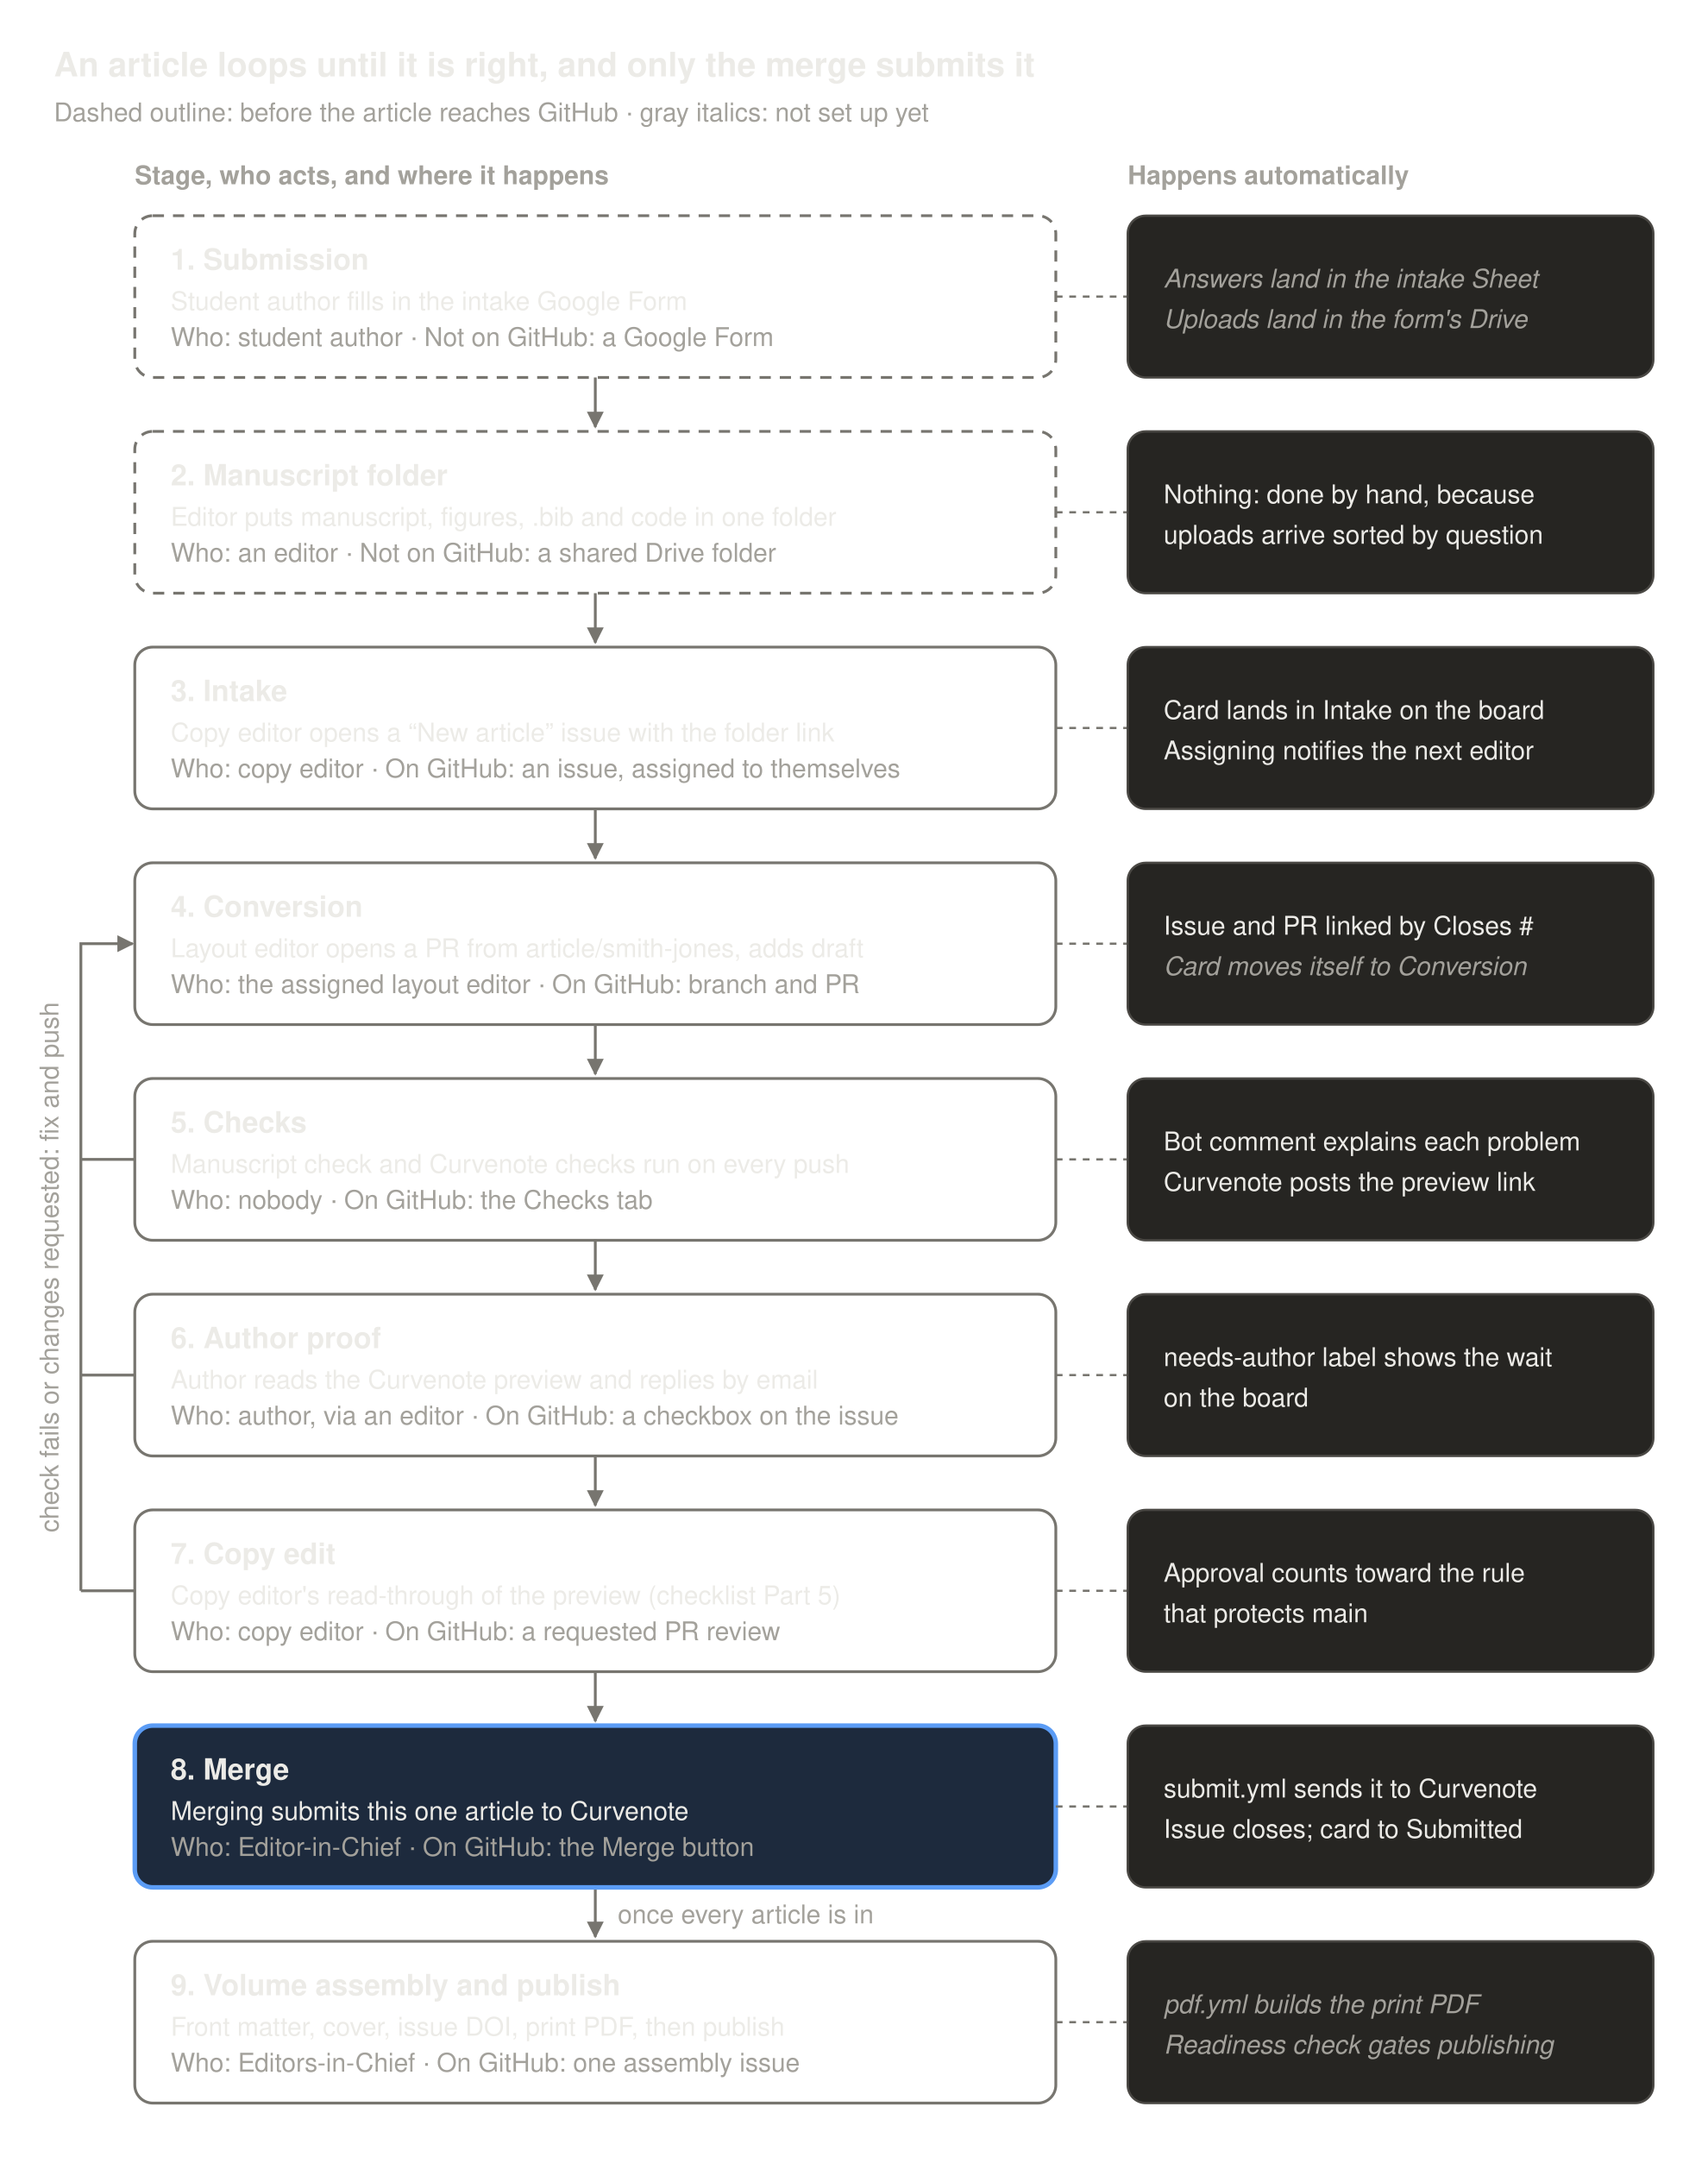
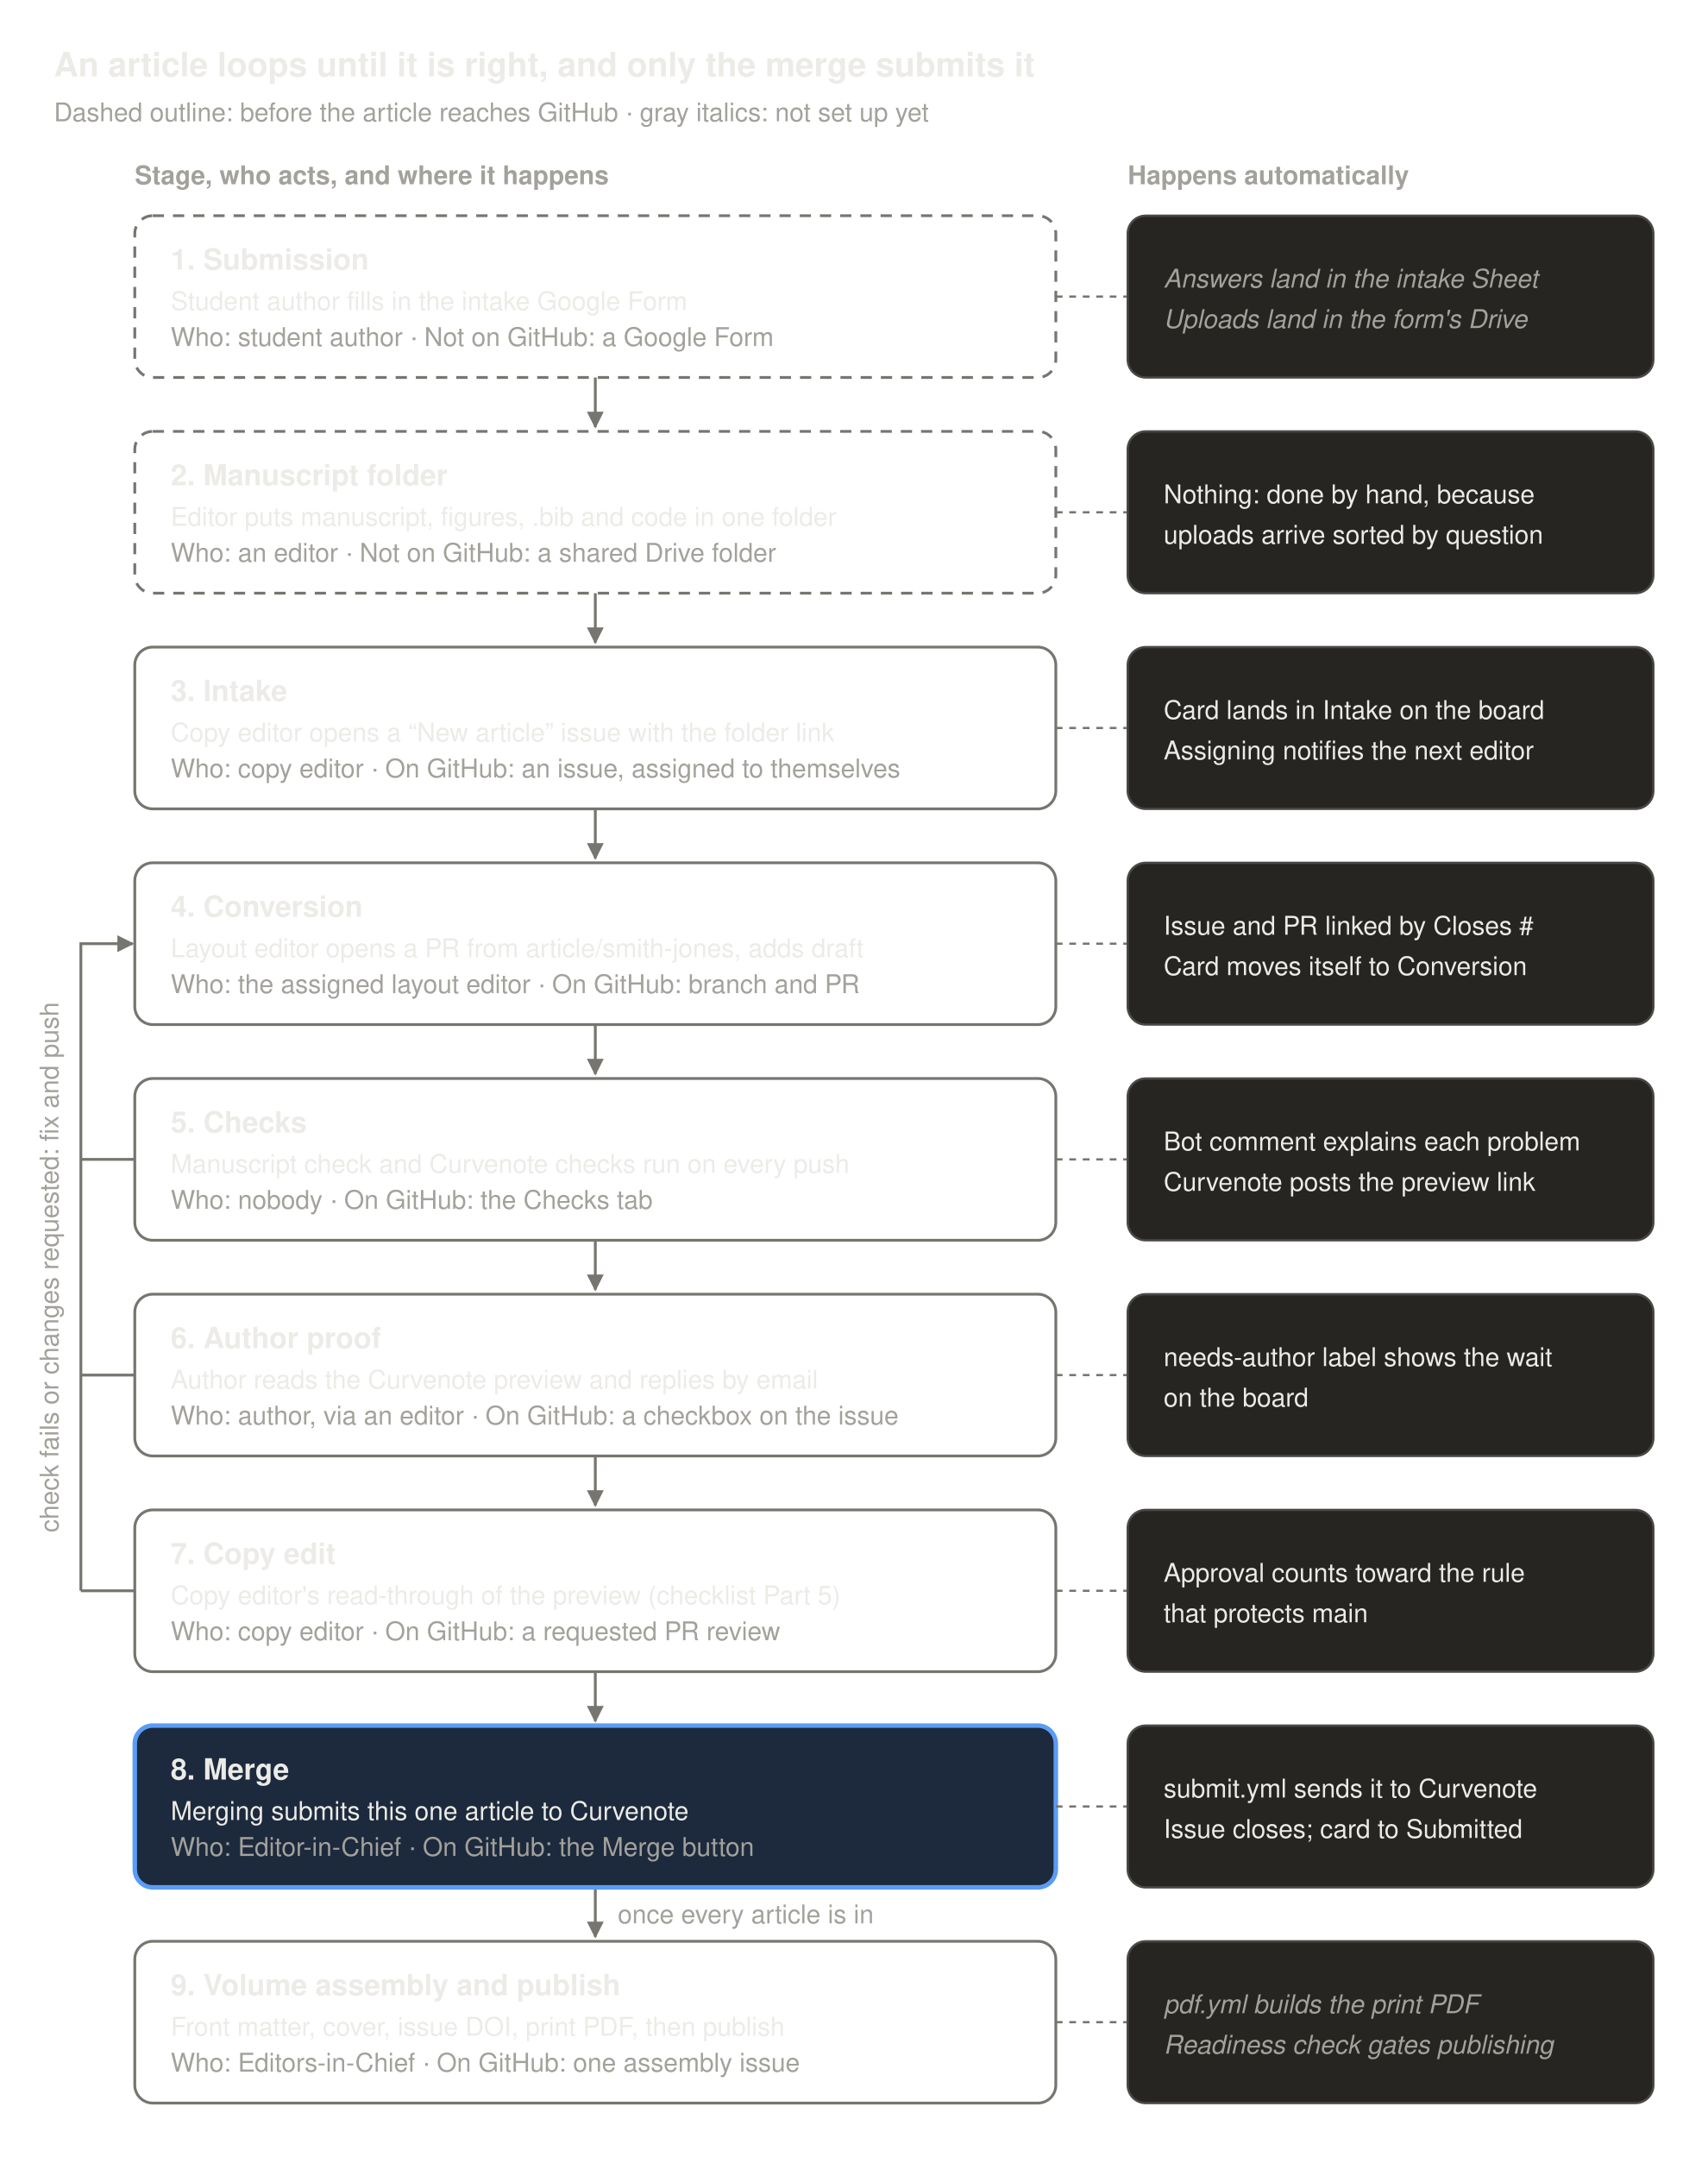
<svg xmlns="http://www.w3.org/2000/svg" viewBox="0 0 760 960" width="760" height="960" font-family="-apple-system, BlinkMacSystemFont, 'Segoe UI', Helvetica, Arial, sans-serif" role="img" aria-label="An article loops until it is right, and only the merge submits it">
  <defs>
    <marker id="arrow" viewBox="0 0 10 10" refX="9" refY="5" markerWidth="6" markerHeight="6" orient="auto-start-reverse">
      <path d="M0 0L10 5L0 10z" fill="#77756f" />
    </marker>
  </defs>
  <text x="24" y="34" font-size="15" font-weight="600" fill="#ecebe7" text-anchor="start">An article loops until it is right, and only the merge submits it</text>
  <text x="24" y="54" font-size="11.5" font-weight="400" fill="#a3a19b" text-anchor="start">Dashed outline: before the article reaches GitHub · gray italics: not set up yet</text>
  <text x="60" y="82" font-size="11.5" font-weight="600" fill="#a3a19b" text-anchor="start">Stage, who acts, and where it happens</text>
  <text x="502" y="82" font-size="11.5" font-weight="600" fill="#a3a19b" text-anchor="start">Happens automatically</text>
  <path d="M265 168V190" fill="none" stroke="#77756f" stroke-width="1.25" marker-end="url(#arrow)" />
  <path d="M265 264V286" fill="none" stroke="#77756f" stroke-width="1.25" marker-end="url(#arrow)" />
  <path d="M265 360V382" fill="none" stroke="#77756f" stroke-width="1.25" marker-end="url(#arrow)" />
  <path d="M265 456V478" fill="none" stroke="#77756f" stroke-width="1.25" marker-end="url(#arrow)" />
  <path d="M265 552V574" fill="none" stroke="#77756f" stroke-width="1.25" marker-end="url(#arrow)" />
  <path d="M265 648V670" fill="none" stroke="#77756f" stroke-width="1.25" marker-end="url(#arrow)" />
  <path d="M265 744V766" fill="none" stroke="#77756f" stroke-width="1.25" marker-end="url(#arrow)" />
  <path d="M265 840V862" fill="none" stroke="#77756f" stroke-width="1.25" marker-end="url(#arrow)" />
  <text x="275" y="856" font-size="11.5" font-weight="400" fill="#a3a19b" text-anchor="start">once every article is in</text>
  <path d="M60 516H36" fill="none" stroke="#77756f" stroke-width="1.25" />
  <path d="M60 612H36" fill="none" stroke="#77756f" stroke-width="1.25" />
  <path d="M60 708H36" fill="none" stroke="#77756f" stroke-width="1.25" />
  <path d="M36 708V420H59" fill="none" stroke="#77756f" stroke-width="1.25" marker-end="url(#arrow)" />
  <text x="26" y="564.0" font-size="11.5" font-weight="400" fill="#a3a19b" text-anchor="middle" transform="rotate(-90 26 564.0)">check fails or changes requested: fix and push</text>
  <rect x="60" y="96" width="410" height="72" rx="8" fill="none" stroke="#77756f" stroke-width="1.25" stroke-dasharray="5 4" />
  <text x="76" y="120" font-size="13" font-weight="600" fill="#ecebe7" text-anchor="start">1. Submission</text>
  <text x="76" y="138" font-size="11.5" font-weight="400" fill="#ecebe7" text-anchor="start">Student author fills in the intake Google Form</text>
  <text x="76" y="154" font-size="11.5" font-weight="400" fill="#a3a19b" text-anchor="start">Who: student author · Not on GitHub: a Google Form</text>
  <line x1="470" y1="132" x2="502" y2="132" stroke="#77756f" stroke-width="1" stroke-dasharray="3 3" />
  <rect x="502" y="96" width="234" height="72" rx="8" fill="#262522" stroke="#4a4844" stroke-width="1" />
  <text x="518" y="128" font-size="11.5" font-weight="400" fill="#a3a19b" text-anchor="start" font-style="italic">Answers land in the intake Sheet</text>
  <text x="518" y="146" font-size="11.5" font-weight="400" fill="#a3a19b" text-anchor="start" font-style="italic">Uploads land in the form's Drive</text>
  <rect x="60" y="192" width="410" height="72" rx="8" fill="none" stroke="#77756f" stroke-width="1.25" stroke-dasharray="5 4" />
  <text x="76" y="216" font-size="13" font-weight="600" fill="#ecebe7" text-anchor="start">2. Manuscript folder</text>
  <text x="76" y="234" font-size="11.5" font-weight="400" fill="#ecebe7" text-anchor="start">Editor puts manuscript, figures, .bib and code in one folder</text>
  <text x="76" y="250" font-size="11.5" font-weight="400" fill="#a3a19b" text-anchor="start">Who: an editor · Not on GitHub: a shared Drive folder</text>
  <line x1="470" y1="228" x2="502" y2="228" stroke="#77756f" stroke-width="1" stroke-dasharray="3 3" />
  <rect x="502" y="192" width="234" height="72" rx="8" fill="#262522" stroke="#4a4844" stroke-width="1" />
  <text x="518" y="224" font-size="11.5" font-weight="400" fill="#ecebe7" text-anchor="start">Nothing: done by hand, because</text>
  <text x="518" y="242" font-size="11.5" font-weight="400" fill="#ecebe7" text-anchor="start">uploads arrive sorted by question</text>
  <rect x="60" y="288" width="410" height="72" rx="8" fill="none" stroke="#77756f" stroke-width="1.25" />
  <text x="76" y="312" font-size="13" font-weight="600" fill="#ecebe7" text-anchor="start">3. Intake</text>
  <text x="76" y="330" font-size="11.5" font-weight="400" fill="#ecebe7" text-anchor="start">Copy editor opens a “New article” issue with the folder link</text>
  <text x="76" y="346" font-size="11.5" font-weight="400" fill="#a3a19b" text-anchor="start">Who: copy editor · On GitHub: an issue, assigned to themselves</text>
  <line x1="470" y1="324" x2="502" y2="324" stroke="#77756f" stroke-width="1" stroke-dasharray="3 3" />
  <rect x="502" y="288" width="234" height="72" rx="8" fill="#262522" stroke="#4a4844" stroke-width="1" />
  <text x="518" y="320" font-size="11.5" font-weight="400" fill="#ecebe7" text-anchor="start">Card lands in Intake on the board</text>
  <text x="518" y="338" font-size="11.5" font-weight="400" fill="#ecebe7" text-anchor="start">Assigning notifies the next editor</text>
  <rect x="60" y="384" width="410" height="72" rx="8" fill="none" stroke="#77756f" stroke-width="1.25" />
  <text x="76" y="408" font-size="13" font-weight="600" fill="#ecebe7" text-anchor="start">4. Conversion</text>
  <text x="76" y="426" font-size="11.5" font-weight="400" fill="#ecebe7" text-anchor="start">Layout editor opens a PR from article/smith-jones, adds draft</text>
  <text x="76" y="442" font-size="11.5" font-weight="400" fill="#a3a19b" text-anchor="start">Who: the assigned layout editor · On GitHub: branch and PR</text>
  <line x1="470" y1="420" x2="502" y2="420" stroke="#77756f" stroke-width="1" stroke-dasharray="3 3" />
  <rect x="502" y="384" width="234" height="72" rx="8" fill="#262522" stroke="#4a4844" stroke-width="1" />
  <text x="518" y="416" font-size="11.5" font-weight="400" fill="#ecebe7" text-anchor="start">Issue and PR linked by Closes #</text>
-   <text x="518" y="434" font-size="11.5" font-weight="400" fill="#a3a19b" text-anchor="start" font-style="italic">Card moves itself to Conversion</text>
+   <text x="518" y="434" font-size="11.5" font-weight="400" fill="#ecebe7" text-anchor="start">Card moves itself to Conversion</text>
  <rect x="60" y="480" width="410" height="72" rx="8" fill="none" stroke="#77756f" stroke-width="1.25" />
  <text x="76" y="504" font-size="13" font-weight="600" fill="#ecebe7" text-anchor="start">5. Checks</text>
  <text x="76" y="522" font-size="11.5" font-weight="400" fill="#ecebe7" text-anchor="start">Manuscript check and Curvenote checks run on every push</text>
  <text x="76" y="538" font-size="11.5" font-weight="400" fill="#a3a19b" text-anchor="start">Who: nobody · On GitHub: the Checks tab</text>
  <line x1="470" y1="516" x2="502" y2="516" stroke="#77756f" stroke-width="1" stroke-dasharray="3 3" />
  <rect x="502" y="480" width="234" height="72" rx="8" fill="#262522" stroke="#4a4844" stroke-width="1" />
  <text x="518" y="512" font-size="11.5" font-weight="400" fill="#ecebe7" text-anchor="start">Bot comment explains each problem</text>
  <text x="518" y="530" font-size="11.5" font-weight="400" fill="#ecebe7" text-anchor="start">Curvenote posts the preview link</text>
  <rect x="60" y="576" width="410" height="72" rx="8" fill="none" stroke="#77756f" stroke-width="1.25" />
  <text x="76" y="600" font-size="13" font-weight="600" fill="#ecebe7" text-anchor="start">6. Author proof</text>
  <text x="76" y="618" font-size="11.5" font-weight="400" fill="#ecebe7" text-anchor="start">Author reads the Curvenote preview and replies by email</text>
  <text x="76" y="634" font-size="11.5" font-weight="400" fill="#a3a19b" text-anchor="start">Who: author, via an editor · On GitHub: a checkbox on the issue</text>
  <line x1="470" y1="612" x2="502" y2="612" stroke="#77756f" stroke-width="1" stroke-dasharray="3 3" />
  <rect x="502" y="576" width="234" height="72" rx="8" fill="#262522" stroke="#4a4844" stroke-width="1" />
  <text x="518" y="608" font-size="11.5" font-weight="400" fill="#ecebe7" text-anchor="start">needs-author label shows the wait</text>
  <text x="518" y="626" font-size="11.5" font-weight="400" fill="#ecebe7" text-anchor="start">on the board</text>
  <rect x="60" y="672" width="410" height="72" rx="8" fill="none" stroke="#77756f" stroke-width="1.25" />
  <text x="76" y="696" font-size="13" font-weight="600" fill="#ecebe7" text-anchor="start">7. Copy edit</text>
  <text x="76" y="714" font-size="11.5" font-weight="400" fill="#ecebe7" text-anchor="start">Copy editor's read-through of the preview (checklist Part 5)</text>
  <text x="76" y="730" font-size="11.5" font-weight="400" fill="#a3a19b" text-anchor="start">Who: copy editor · On GitHub: a requested PR review</text>
  <line x1="470" y1="708" x2="502" y2="708" stroke="#77756f" stroke-width="1" stroke-dasharray="3 3" />
  <rect x="502" y="672" width="234" height="72" rx="8" fill="#262522" stroke="#4a4844" stroke-width="1" />
  <text x="518" y="704" font-size="11.5" font-weight="400" fill="#ecebe7" text-anchor="start">Approval counts toward the rule</text>
  <text x="518" y="722" font-size="11.5" font-weight="400" fill="#ecebe7" text-anchor="start">that protects main</text>
  <rect x="60" y="768" width="410" height="72" rx="8" fill="#1d2a3d" stroke="#5b9cf5" stroke-width="2" />
  <text x="76" y="792" font-size="13" font-weight="600" fill="#ecebe7" text-anchor="start">8. Merge</text>
  <text x="76" y="810" font-size="11.5" font-weight="400" fill="#ecebe7" text-anchor="start">Merging submits this one article to Curvenote</text>
  <text x="76" y="826" font-size="11.5" font-weight="400" fill="#a3a19b" text-anchor="start">Who: Editor-in-Chief · On GitHub: the Merge button</text>
  <line x1="470" y1="804" x2="502" y2="804" stroke="#77756f" stroke-width="1" stroke-dasharray="3 3" />
  <rect x="502" y="768" width="234" height="72" rx="8" fill="#262522" stroke="#4a4844" stroke-width="1" />
  <text x="518" y="800" font-size="11.5" font-weight="400" fill="#ecebe7" text-anchor="start">submit.yml sends it to Curvenote</text>
  <text x="518" y="818" font-size="11.5" font-weight="400" fill="#ecebe7" text-anchor="start">Issue closes; card to Submitted</text>
  <rect x="60" y="864" width="410" height="72" rx="8" fill="none" stroke="#77756f" stroke-width="1.25" />
  <text x="76" y="888" font-size="13" font-weight="600" fill="#ecebe7" text-anchor="start">9. Volume assembly and publish</text>
  <text x="76" y="906" font-size="11.5" font-weight="400" fill="#ecebe7" text-anchor="start">Front matter, cover, issue DOI, print PDF, then publish</text>
  <text x="76" y="922" font-size="11.5" font-weight="400" fill="#a3a19b" text-anchor="start">Who: Editors-in-Chief · On GitHub: one assembly issue</text>
  <line x1="470" y1="900" x2="502" y2="900" stroke="#77756f" stroke-width="1" stroke-dasharray="3 3" />
  <rect x="502" y="864" width="234" height="72" rx="8" fill="#262522" stroke="#4a4844" stroke-width="1" />
  <text x="518" y="896" font-size="11.5" font-weight="400" fill="#a3a19b" text-anchor="start" font-style="italic">pdf.yml builds the print PDF</text>
  <text x="518" y="914" font-size="11.5" font-weight="400" fill="#a3a19b" text-anchor="start" font-style="italic">Readiness check gates publishing</text>
</svg>
